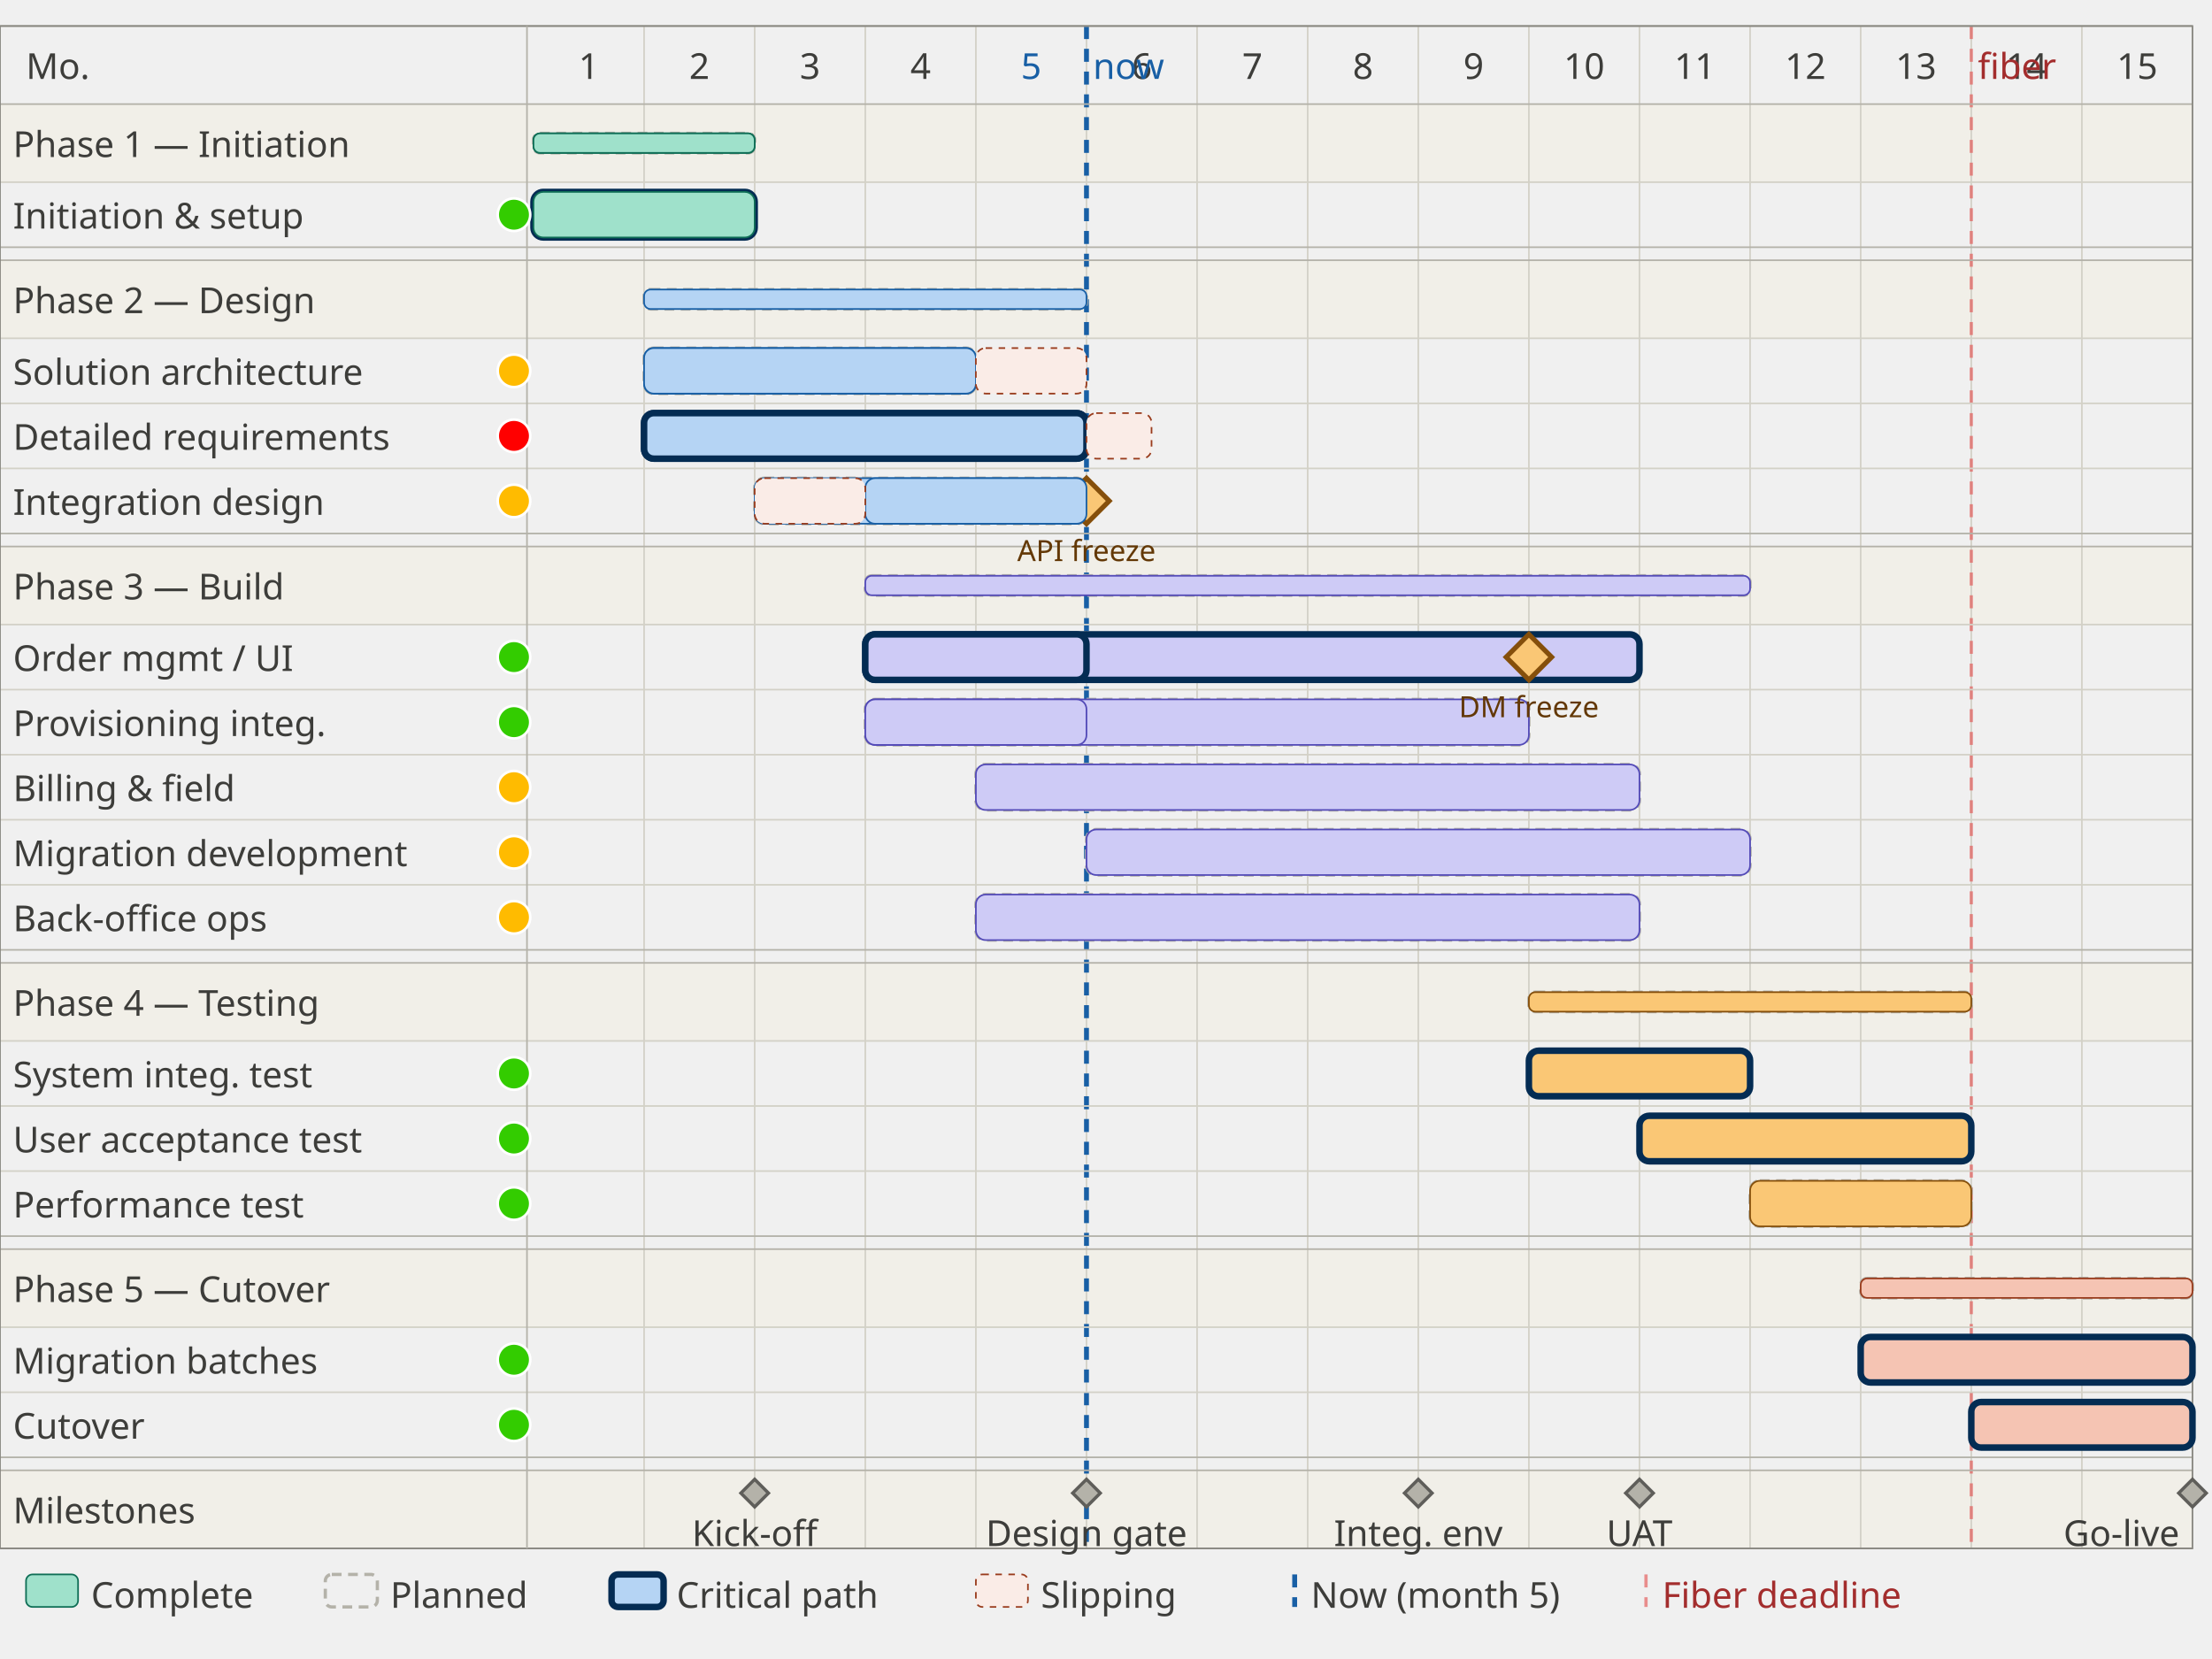
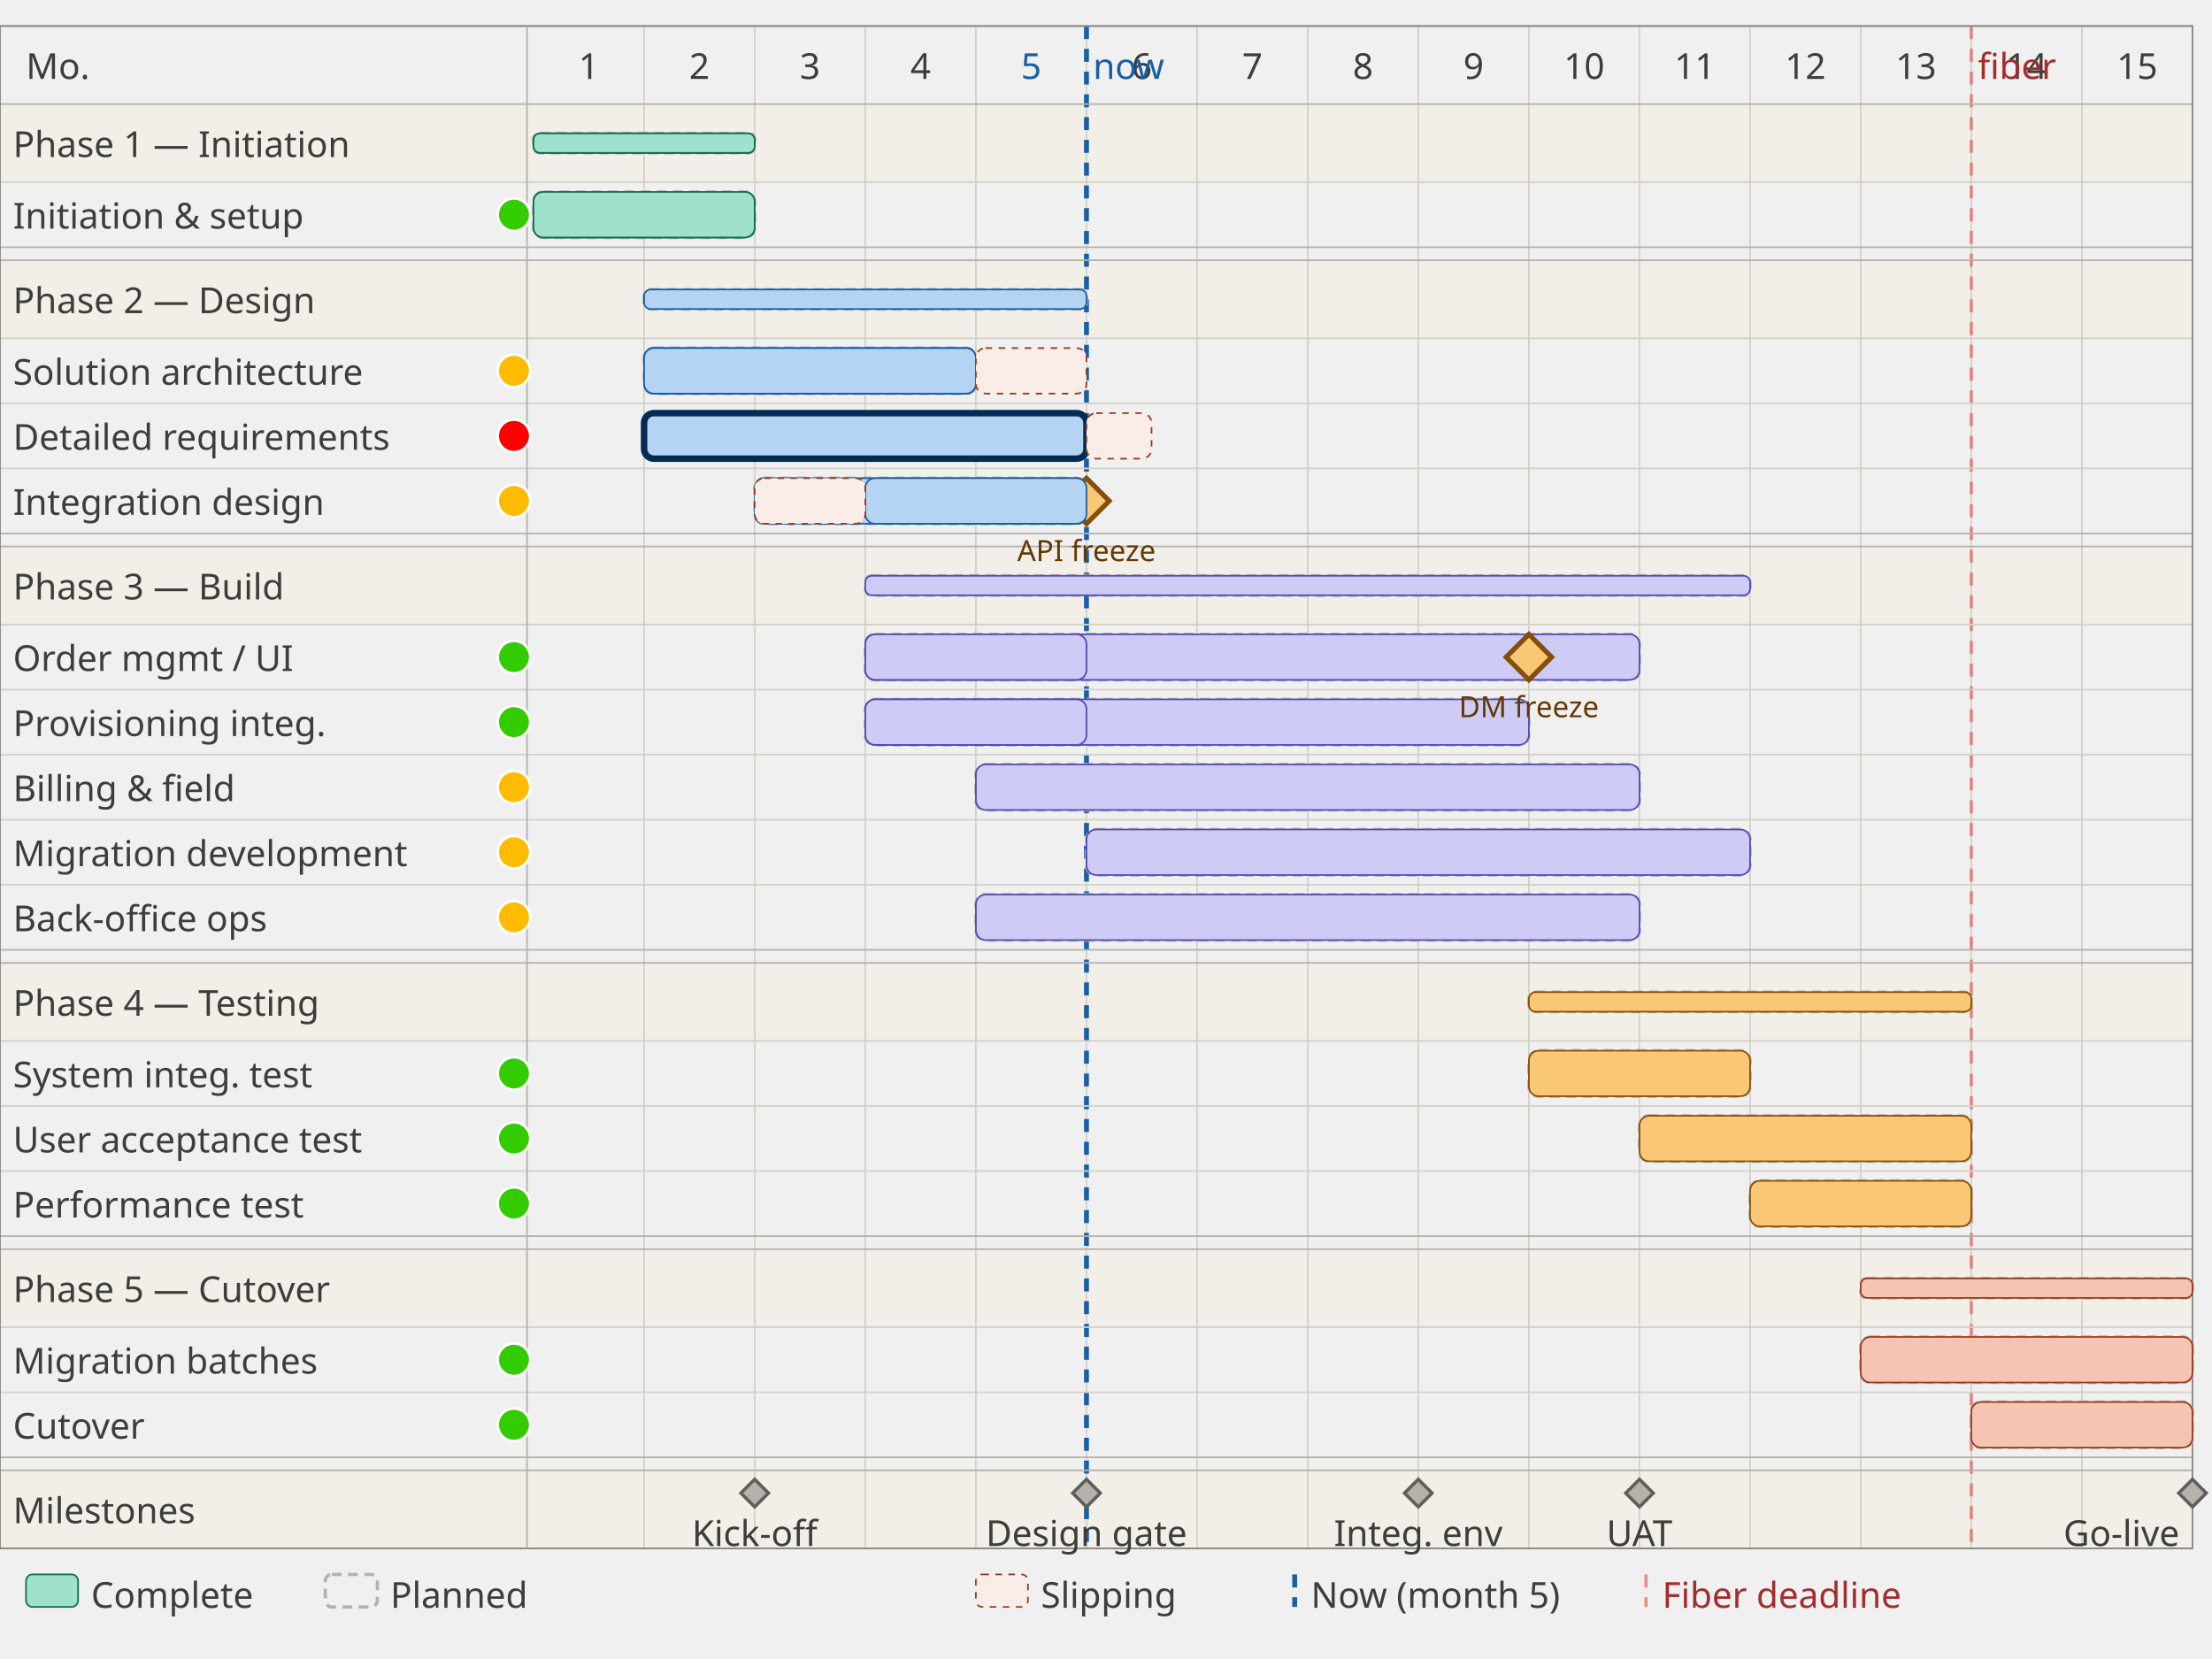
<svg xmlns="http://www.w3.org/2000/svg" width="100%" viewBox="0 0 680 510" style="font-family:sans-serif">
  <defs>
    <style>
  .label  { font-size:11px; fill:#3d3d3a; }
  .danger { fill:#A32D2D; font-size:11px; }
  .grid      { stroke:#D3D1C7; stroke-width:0.5; }
  .grid-sec  { stroke:#B4B2A9; stroke-width:0.5; }
  .border    { stroke:#888780; stroke-width:0.5; fill:none; }
  .today     { stroke:#185FA5; stroke-width:1.5; stroke-dasharray:4 3; }
  .deadline  { stroke:#E24B4A; stroke-width:1; stroke-dasharray:4 3; opacity:0.6; }
  .diamond   { fill:#B4B2A9; stroke:#5F5E5A; stroke-width:1; }
  .row-bg    { fill:#F1EFE8; }
  .ph-teal   { fill:#9FE1CB; stroke:#0F6E56; stroke-width:0.5; }
  .ph-blue   { fill:#B5D4F4; stroke:#185FA5; stroke-width:0.5; }
  .ph-purple { fill:#CECBF6; stroke:#534AB7; stroke-width:0.5; }
  .ph-amber  { fill:#FAC775; stroke:#854F0B; stroke-width:0.5; }
  .ph-coral  { fill:#F5C4B3; stroke:#993C1D; stroke-width:0.5; }
  .planned   { fill:none; stroke:#B4B2A9; stroke-width:1; stroke-dasharray:3 2; }
  .act-teal   { fill:#9FE1CB; stroke:#0F6E56; stroke-width:0.5; }
  .act-blue   { fill:#B5D4F4; stroke:#185FA5; stroke-width:0.5; }
  .act-purple { fill:#CECBF6; stroke:#534AB7; stroke-width:0.5; }
  .slip       { fill:#FAECE7; stroke:#993C1D; stroke-width:0.5; stroke-dasharray:2 2; }
</style>
    <marker id="cparrow" viewBox="0 0 8 8" refX="7" refY="4" markerWidth="5" markerHeight="5" orient="auto-start-reverse">
      <path d="M1 1L7 4L1 7" fill="none" stroke="#042C53" stroke-width="1.5" stroke-linecap="round" stroke-linejoin="round" />
    </marker>
  </defs>
  <rect x="0" y="32" width="674" height="24" class="row-bg" />
  <rect x="0" y="80" width="674" height="24" class="row-bg" />
  <rect x="0" y="168" width="674" height="24" class="row-bg" />
  <rect x="0" y="296" width="674" height="24" class="row-bg" />
  <rect x="0" y="384" width="674" height="24" class="row-bg" />
  <rect x="0" y="452" width="674" height="24" class="row-bg" />
  <line x1="198" y1="8" x2="198" y2="476" class="grid" />
  <line x1="232" y1="8" x2="232" y2="476" class="grid" />
  <line x1="266" y1="8" x2="266" y2="476" class="grid" />
  <line x1="300" y1="8" x2="300" y2="476" class="grid" />
  <line x1="334" y1="8" x2="334" y2="476" class="grid" />
  <line x1="368" y1="8" x2="368" y2="476" class="grid" />
  <line x1="402" y1="8" x2="402" y2="476" class="grid" />
  <line x1="436" y1="8" x2="436" y2="476" class="grid" />
  <line x1="470" y1="8" x2="470" y2="476" class="grid" />
  <line x1="504" y1="8" x2="504" y2="476" class="grid" />
  <line x1="538" y1="8" x2="538" y2="476" class="grid" />
  <line x1="572" y1="8" x2="572" y2="476" class="grid" />
  <line x1="606" y1="8" x2="606" y2="476" class="grid" />
  <line x1="640" y1="8" x2="640" y2="476" class="grid" />
  <line x1="606" y1="8" x2="606" y2="476" class="deadline" />
  <line x1="334" y1="8" x2="334" y2="476" class="today" />
  <line x1="0" y1="8" x2="674" y2="8" class="grid-sec" />
  <line x1="0" y1="32" x2="674" y2="32" class="grid-sec" />
  <line x1="0" y1="56" x2="674" y2="56" class="grid" />
  <line x1="0" y1="76" x2="674" y2="76" class="grid-sec" />
  <line x1="0" y1="80" x2="674" y2="80" class="grid-sec" />
  <line x1="0" y1="104" x2="674" y2="104" class="grid" />
  <line x1="0" y1="124" x2="674" y2="124" class="grid" />
  <line x1="0" y1="144" x2="674" y2="144" class="grid" />
  <line x1="0" y1="164" x2="674" y2="164" class="grid-sec" />
  <line x1="0" y1="168" x2="674" y2="168" class="grid-sec" />
  <line x1="0" y1="192" x2="674" y2="192" class="grid" />
  <line x1="0" y1="212" x2="674" y2="212" class="grid" />
  <line x1="0" y1="232" x2="674" y2="232" class="grid" />
  <line x1="0" y1="252" x2="674" y2="252" class="grid" />
  <line x1="0" y1="272" x2="674" y2="272" class="grid" />
  <line x1="0" y1="292" x2="674" y2="292" class="grid-sec" />
  <line x1="0" y1="296" x2="674" y2="296" class="grid-sec" />
  <line x1="0" y1="320" x2="674" y2="320" class="grid" />
  <line x1="0" y1="340" x2="674" y2="340" class="grid" />
  <line x1="0" y1="360" x2="674" y2="360" class="grid" />
  <line x1="0" y1="380" x2="674" y2="380" class="grid-sec" />
  <line x1="0" y1="384" x2="674" y2="384" class="grid-sec" />
  <line x1="0" y1="408" x2="674" y2="408" class="grid" />
  <line x1="0" y1="428" x2="674" y2="428" class="grid" />
  <line x1="0" y1="448" x2="674" y2="448" class="grid-sec" />
  <line x1="0" y1="452" x2="674" y2="452" class="grid-sec" />
  <line x1="0" y1="476" x2="674" y2="476" class="grid-sec" />
  <rect x="0" y="8" width="674" height="468" class="border" />
  <line x1="162" y1="8" x2="162" y2="476" class="grid-sec" />
  <text class="label" x="8" y="20" dominant-baseline="central">Mo.</text>
  <text class="label" x="181" y="20" text-anchor="middle" dominant-baseline="central">1</text>
  <text class="label" x="215" y="20" text-anchor="middle" dominant-baseline="central">2</text>
  <text class="label" x="249" y="20" text-anchor="middle" dominant-baseline="central">3</text>
  <text class="label" x="283" y="20" text-anchor="middle" dominant-baseline="central">4</text>
  <text class="label" x="317" y="20" text-anchor="middle" dominant-baseline="central" style="font-weight:500;fill:#185FA5">5</text>
  <text class="label" x="351" y="20" text-anchor="middle" dominant-baseline="central">6</text>
  <text class="label" x="385" y="20" text-anchor="middle" dominant-baseline="central">7</text>
  <text class="label" x="419" y="20" text-anchor="middle" dominant-baseline="central">8</text>
  <text class="label" x="453" y="20" text-anchor="middle" dominant-baseline="central">9</text>
  <text class="label" x="487" y="20" text-anchor="middle" dominant-baseline="central">10</text>
  <text class="label" x="521" y="20" text-anchor="middle" dominant-baseline="central">11</text>
  <text class="label" x="555" y="20" text-anchor="middle" dominant-baseline="central">12</text>
  <text class="label" x="589" y="20" text-anchor="middle" dominant-baseline="central">13</text>
  <text class="label" x="623" y="20" text-anchor="middle" dominant-baseline="central">14</text>
  <text class="label" x="657" y="20" text-anchor="middle" dominant-baseline="central">15</text>
  <text class="label" x="4" y="44" dominant-baseline="central">Phase 1 — Initiation</text>
  <text class="label" x="4" y="92" dominant-baseline="central">Phase 2 — Design</text>
  <text class="label" x="4" y="180" dominant-baseline="central">Phase 3 — Build</text>
  <text class="label" x="4" y="308" dominant-baseline="central">Phase 4 — Testing</text>
  <text class="label" x="4" y="396" dominant-baseline="central">Phase 5 — Cutover</text>
  <text class="label" x="4" y="464" dominant-baseline="central">Milestones</text>
  <text class="label" x="4" y="66" dominant-baseline="central">Initiation &amp; setup</text>
  <text class="label" x="4" y="114" dominant-baseline="central">Solution architecture</text>
  <text class="label" x="4" y="134" dominant-baseline="central">Detailed requirements</text>
  <text class="label" x="4" y="154" dominant-baseline="central">Integration design</text>
  <text class="label" x="4" y="202" dominant-baseline="central">Order mgmt / UI</text>
  <text class="label" x="4" y="222" dominant-baseline="central">Provisioning integ.</text>
  <text class="label" x="4" y="242" dominant-baseline="central">Billing &amp; field</text>
  <text class="label" x="4" y="262" dominant-baseline="central">Migration development</text>
  <text class="label" x="4" y="282" dominant-baseline="central">Back-office ops</text>
  <text class="label" x="4" y="330" dominant-baseline="central">System integ. test</text>
  <text class="label" x="4" y="350" dominant-baseline="central">User acceptance test</text>
  <text class="label" x="4" y="370" dominant-baseline="central">Performance test</text>
  <text class="label" x="4" y="418" dominant-baseline="central">Migration batches</text>
  <text class="label" x="4" y="438" dominant-baseline="central">Cutover</text>
  <rect x="164" y="41" width="68" height="6" rx="2" class="planned" />
  <rect x="164" y="59" width="68" height="14" rx="3" class="planned" />
  <rect x="198" y="89" width="136" height="6" rx="2" class="planned" />
  <rect x="198" y="107" width="102" height="14" rx="3" class="planned" />
  <rect x="198" y="127" width="136" height="14" rx="3" class="planned" />
  <rect x="232" y="147" width="102" height="14" rx="3" class="planned" />
  <rect x="266" y="177" width="272" height="6" rx="2" class="planned" />
  <rect x="266" y="195" width="238" height="14" rx="3" class="planned" />
  <rect x="266" y="215" width="204" height="14" rx="3" class="planned" />
  <rect x="300" y="235" width="204" height="14" rx="3" class="planned" />
  <rect x="334" y="255" width="204" height="14" rx="3" class="planned" />
  <rect x="300" y="275" width="204" height="14" rx="3" class="planned" />
  <rect x="470" y="305" width="136" height="6" rx="2" class="planned" />
  <rect x="470" y="323" width="68" height="14" rx="3" class="planned" />
  <rect x="504" y="343" width="102" height="14" rx="3" class="planned" />
  <rect x="538" y="363" width="68" height="14" rx="3" class="planned" />
  <rect x="572" y="393" width="102" height="6" rx="2" class="planned" />
  <rect x="572" y="411" width="102" height="14" rx="3" class="planned" />
  <rect x="606" y="431" width="68" height="14" rx="3" class="planned" />
  <rect x="164" y="41" width="68" height="6" rx="2" class="ph-teal" />
  <rect x="198" y="89" width="136" height="6" rx="2" class="ph-blue" />
  <rect x="266" y="177" width="272" height="6" rx="2" class="ph-purple" />
  <rect x="470" y="305" width="136" height="6" rx="2" class="ph-amber" />
  <rect x="572" y="393" width="102" height="6" rx="2" class="ph-coral" />
  <rect x="198" y="107" width="102" height="14" rx="3" class="ph-blue" />
  <rect x="232" y="147" width="102" height="14" rx="3" class="ph-blue" />
  <rect x="266" y="215" width="204" height="14" rx="3" class="ph-purple" />
  <rect x="300" y="235" width="204" height="14" rx="3" class="ph-purple" />
  <rect x="334" y="255" width="204" height="14" rx="3" class="ph-purple" />
  <rect x="300" y="275" width="204" height="14" rx="3" class="ph-purple" />
  <rect x="538" y="363" width="68" height="14" rx="3" class="ph-amber" />
-   <rect x="164" y="59" width="68" height="14" rx="3" style="fill:#9FE1CB; stroke:#042C53; stroke-width:2" />
-   <rect x="198" y="127" width="136" height="14" rx="3" style="fill:#B5D4F4; stroke:#042C53; stroke-width:2" />
-   <rect x="266" y="195" width="238" height="14" rx="3" style="fill:#CECBF6; stroke:#042C53; stroke-width:2" />
-   <rect x="470" y="323" width="68" height="14" rx="3" style="fill:#FAC775; stroke:#042C53; stroke-width:2" />
-   <rect x="504" y="343" width="102" height="14" rx="3" style="fill:#FAC775; stroke:#042C53; stroke-width:2" />
-   <rect x="572" y="411" width="102" height="14" rx="3" style="fill:#F5C4B3; stroke:#042C53; stroke-width:2" />
-   <rect x="606" y="431" width="68" height="14" rx="3" style="fill:#F5C4B3; stroke:#042C53; stroke-width:2" />
+   <rect x="164" y="59" width="68" height="14" rx="3" class="ph-teal" />
+   <rect x="198" y="127" width="136" height="14" rx="3" class="ph-blue" />
+   <rect x="266" y="195" width="238" height="14" rx="3" class="ph-purple" />
+   <rect x="470" y="323" width="68" height="14" rx="3" class="ph-amber" />
+   <rect x="504" y="343" width="102" height="14" rx="3" class="ph-amber" />
+   <rect x="572" y="411" width="102" height="14" rx="3" class="ph-coral" />
+   <rect x="606" y="431" width="68" height="14" rx="3" class="ph-coral" />
  <polygon points="334,147 341,154 334,161 327,154" fill="#FAC775" stroke="#854F0B" stroke-width="1.5" />
  <text style="font-size:9px;fill:#633806" x="334" y="169" text-anchor="middle" dominant-baseline="central">API freeze</text>
  <polygon points="470,195 477,202 470,209 463,202" fill="#FAC775" stroke="#854F0B" stroke-width="1.5" />
  <text style="font-size:9px;fill:#633806" x="470" y="217" text-anchor="middle" dominant-baseline="central">DM freeze</text>
  <circle cx="158" cy="66" r="5" fill="#33CC00" stroke="white" stroke-width="0.8" />
  <circle cx="158" cy="114" r="5" fill="#FFBB00" stroke="white" stroke-width="0.8" />
  <circle cx="158" cy="134" r="5" fill="#FF0000" stroke="white" stroke-width="0.8" />
  <circle cx="158" cy="154" r="5" fill="#FFBB00" stroke="white" stroke-width="0.8" />
  <circle cx="158" cy="202" r="5" fill="#33CC00" stroke="white" stroke-width="0.8" />
  <circle cx="158" cy="222" r="5" fill="#33CC00" stroke="white" stroke-width="0.8" />
  <circle cx="158" cy="242" r="5" fill="#FFBB00" stroke="white" stroke-width="0.8" />
  <circle cx="158" cy="262" r="5" fill="#FFBB00" stroke="white" stroke-width="0.8" />
  <circle cx="158" cy="282" r="5" fill="#FFBB00" stroke="white" stroke-width="0.8" />
  <circle cx="158" cy="330" r="5" fill="#33CC00" stroke="white" stroke-width="0.8" />
  <circle cx="158" cy="350" r="5" fill="#33CC00" stroke="white" stroke-width="0.8" />
  <circle cx="158" cy="370" r="5" fill="#33CC00" stroke="white" stroke-width="0.8" />
  <circle cx="158" cy="418" r="5" fill="#33CC00" stroke="white" stroke-width="0.8" />
  <circle cx="158" cy="438" r="5" fill="#33CC00" stroke="white" stroke-width="0.8" />
  <rect x="164" y="41" width="68" height="6" rx="2" class="act-teal" />
  <rect x="164" y="59" width="68" height="14" rx="3" class="act-teal" />
  <rect x="198" y="107" width="102" height="14" rx="3" class="act-blue" />
  <rect x="300" y="107" width="34" height="14" rx="3" class="slip" />
  <rect x="198" y="127" width="136" height="14" rx="3" style="fill:#B5D4F4; stroke:#042C53; stroke-width:2" />
  <rect x="334" y="127" width="20" height="14" rx="3" class="slip" />
  <rect x="266" y="147" width="68" height="14" rx="3" class="act-blue" />
  <rect x="232" y="147" width="34" height="14" rx="3" class="slip" />
-   <rect x="266" y="195" width="68" height="14" rx="3" style="fill:#CECBF6; stroke:#042C53; stroke-width:2" />
+   <rect x="266" y="195" width="68" height="14" rx="3" class="act-purple" />
  <rect x="266" y="215" width="68" height="14" rx="3" class="act-purple" />
  <rect x="229" y="456" width="6" height="6" transform="rotate(45 232 459)" class="diamond" />
  <rect x="331" y="456" width="6" height="6" transform="rotate(45 334 459)" class="diamond" />
  <rect x="433" y="456" width="6" height="6" transform="rotate(45 436 459)" class="diamond" />
  <rect x="501" y="456" width="6" height="6" transform="rotate(45 504 459)" class="diamond" />
  <rect x="671" y="456" width="6" height="6" transform="rotate(45 674 459)" class="diamond" />
  <text class="label" x="232" y="471" text-anchor="middle" dominant-baseline="central">Kick-off</text>
  <text class="label" x="334" y="471" text-anchor="middle" dominant-baseline="central">Design gate</text>
  <text class="label" x="436" y="471" text-anchor="middle" dominant-baseline="central">Integ. env</text>
  <text class="label" x="504" y="471" text-anchor="middle" dominant-baseline="central">UAT</text>
  <text class="label" x="670" y="471" text-anchor="end" dominant-baseline="central">Go-live</text>
  <text class="label" x="336" y="20" dominant-baseline="central" style="font-weight:500;fill:#185FA5">now</text>
  <text class="danger" x="608" y="20" dominant-baseline="central">fiber</text>
  <rect x="8" y="484" width="16" height="10" rx="2" class="act-teal" />
  <text class="label" x="28" y="490" dominant-baseline="central">Complete</text>
  <rect x="100" y="484" width="16" height="10" rx="2" style="fill:none;stroke:#B4B2A9;stroke-width:1;stroke-dasharray:3 2" />
  <text class="label" x="120" y="490" dominant-baseline="central">Planned</text>
-   <rect x="188" y="484" width="16" height="10" rx="2" style="fill:#B5D4F4; stroke:#042C53; stroke-width:2" />
-   <text class="label" x="208" y="490" dominant-baseline="central">Critical path</text>
  <rect x="300" y="484" width="16" height="10" rx="2" class="slip" />
  <text class="label" x="320" y="490" dominant-baseline="central">Slipping</text>
  <line x1="398" y1="484" x2="398" y2="494" style="stroke:#185FA5;stroke-width:1.5;stroke-dasharray:4 3" />
  <text class="label" x="403" y="490" dominant-baseline="central">Now (month 5)</text>
  <line x1="506" y1="484" x2="506" y2="494" class="deadline" />
  <text class="danger" x="511" y="490" dominant-baseline="central">Fiber deadline</text>
</svg>
